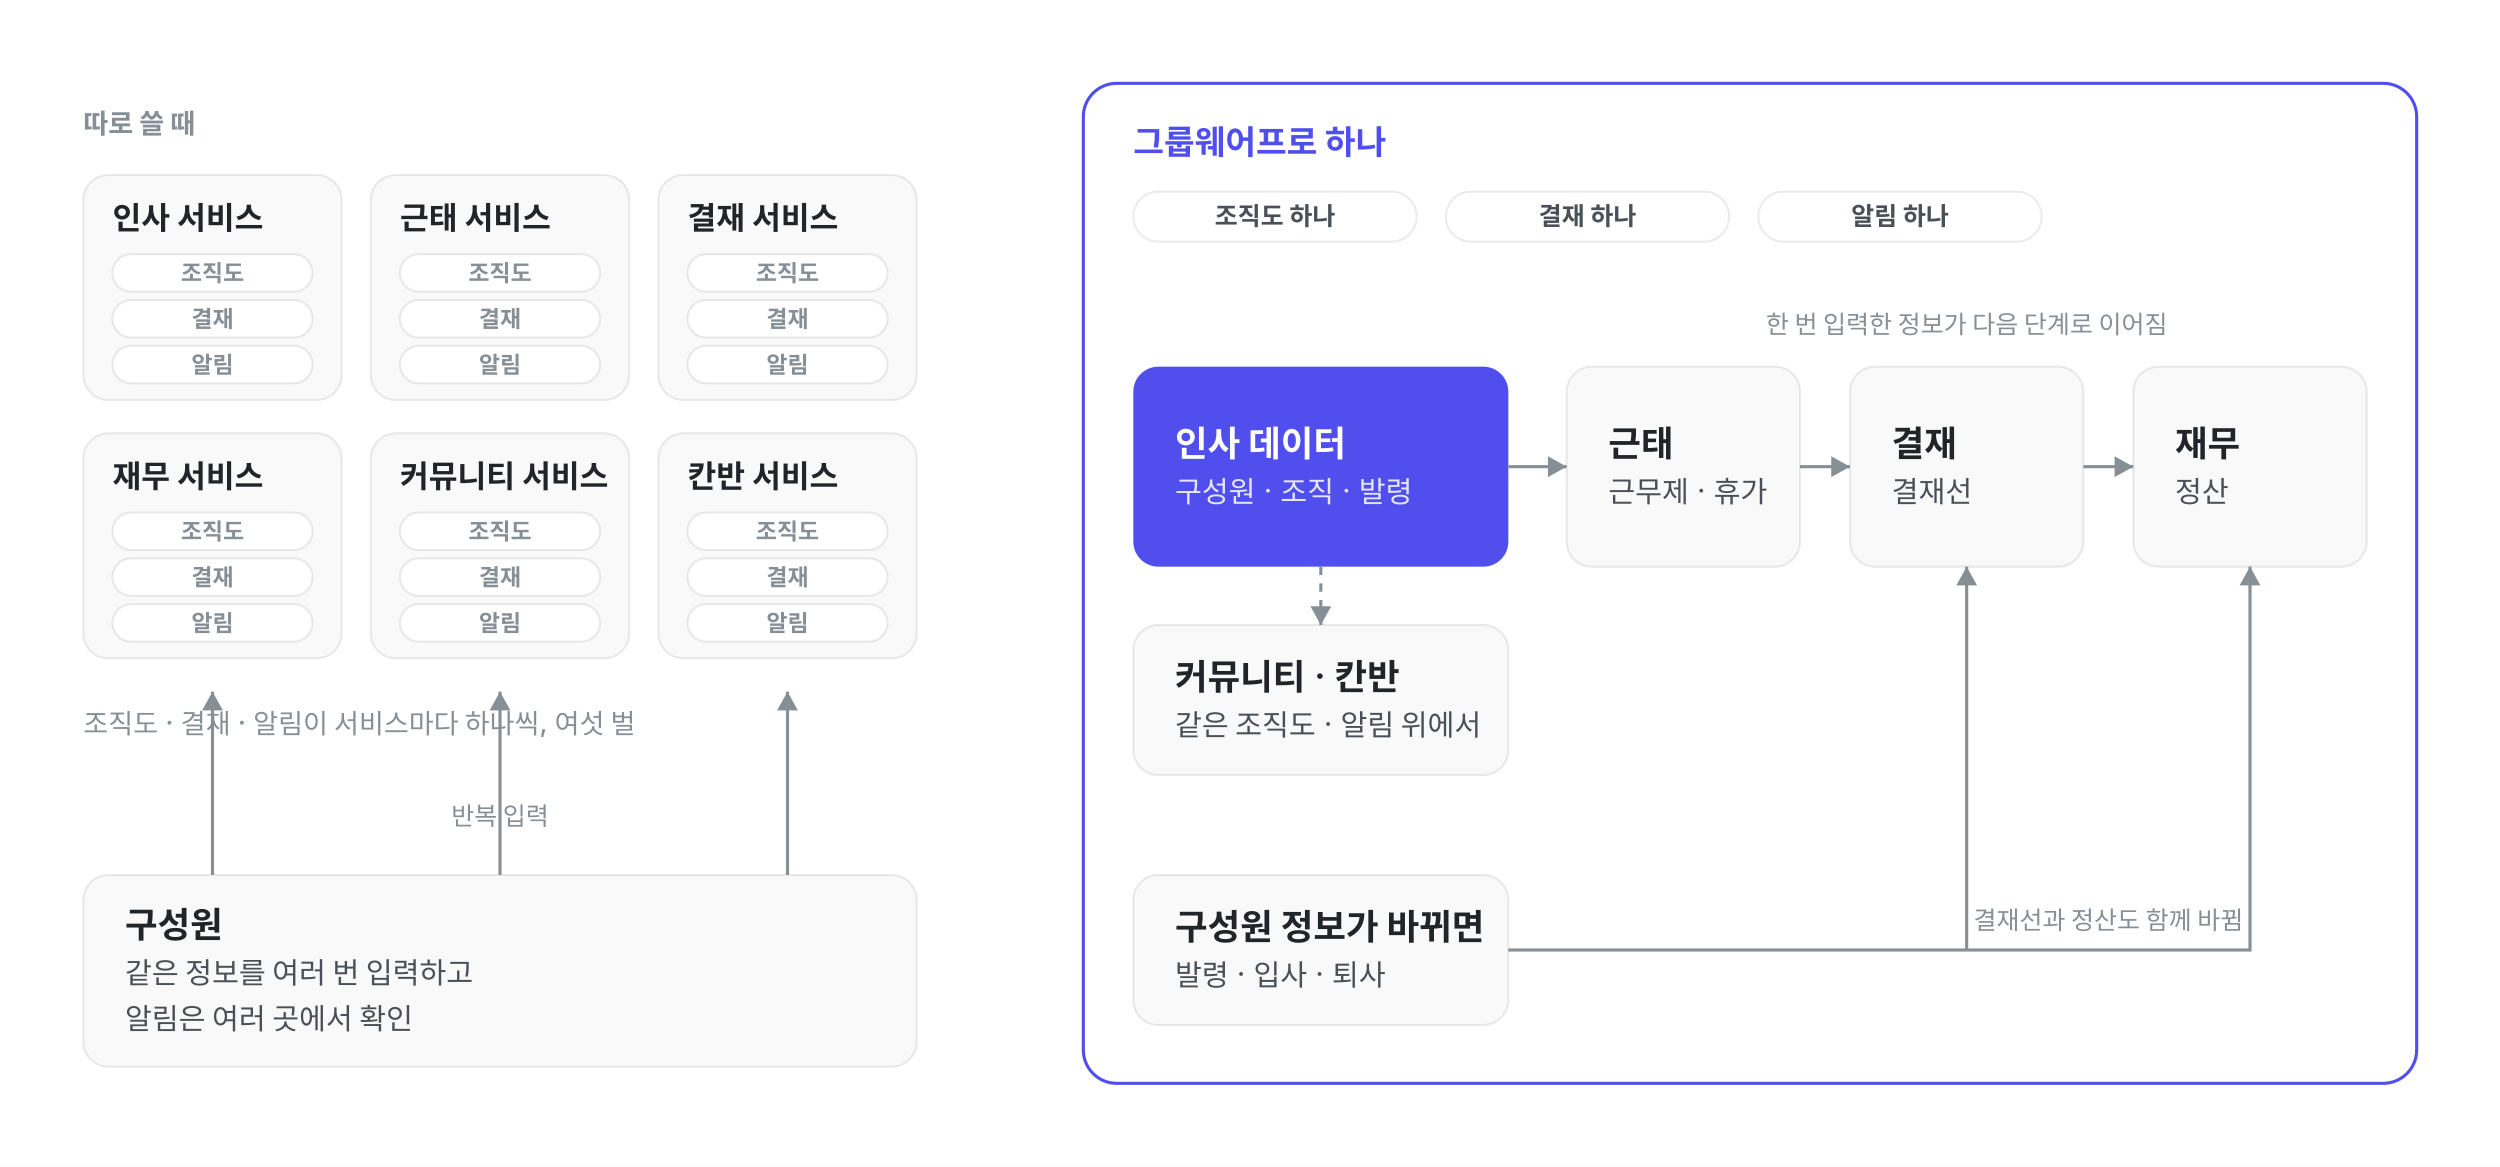
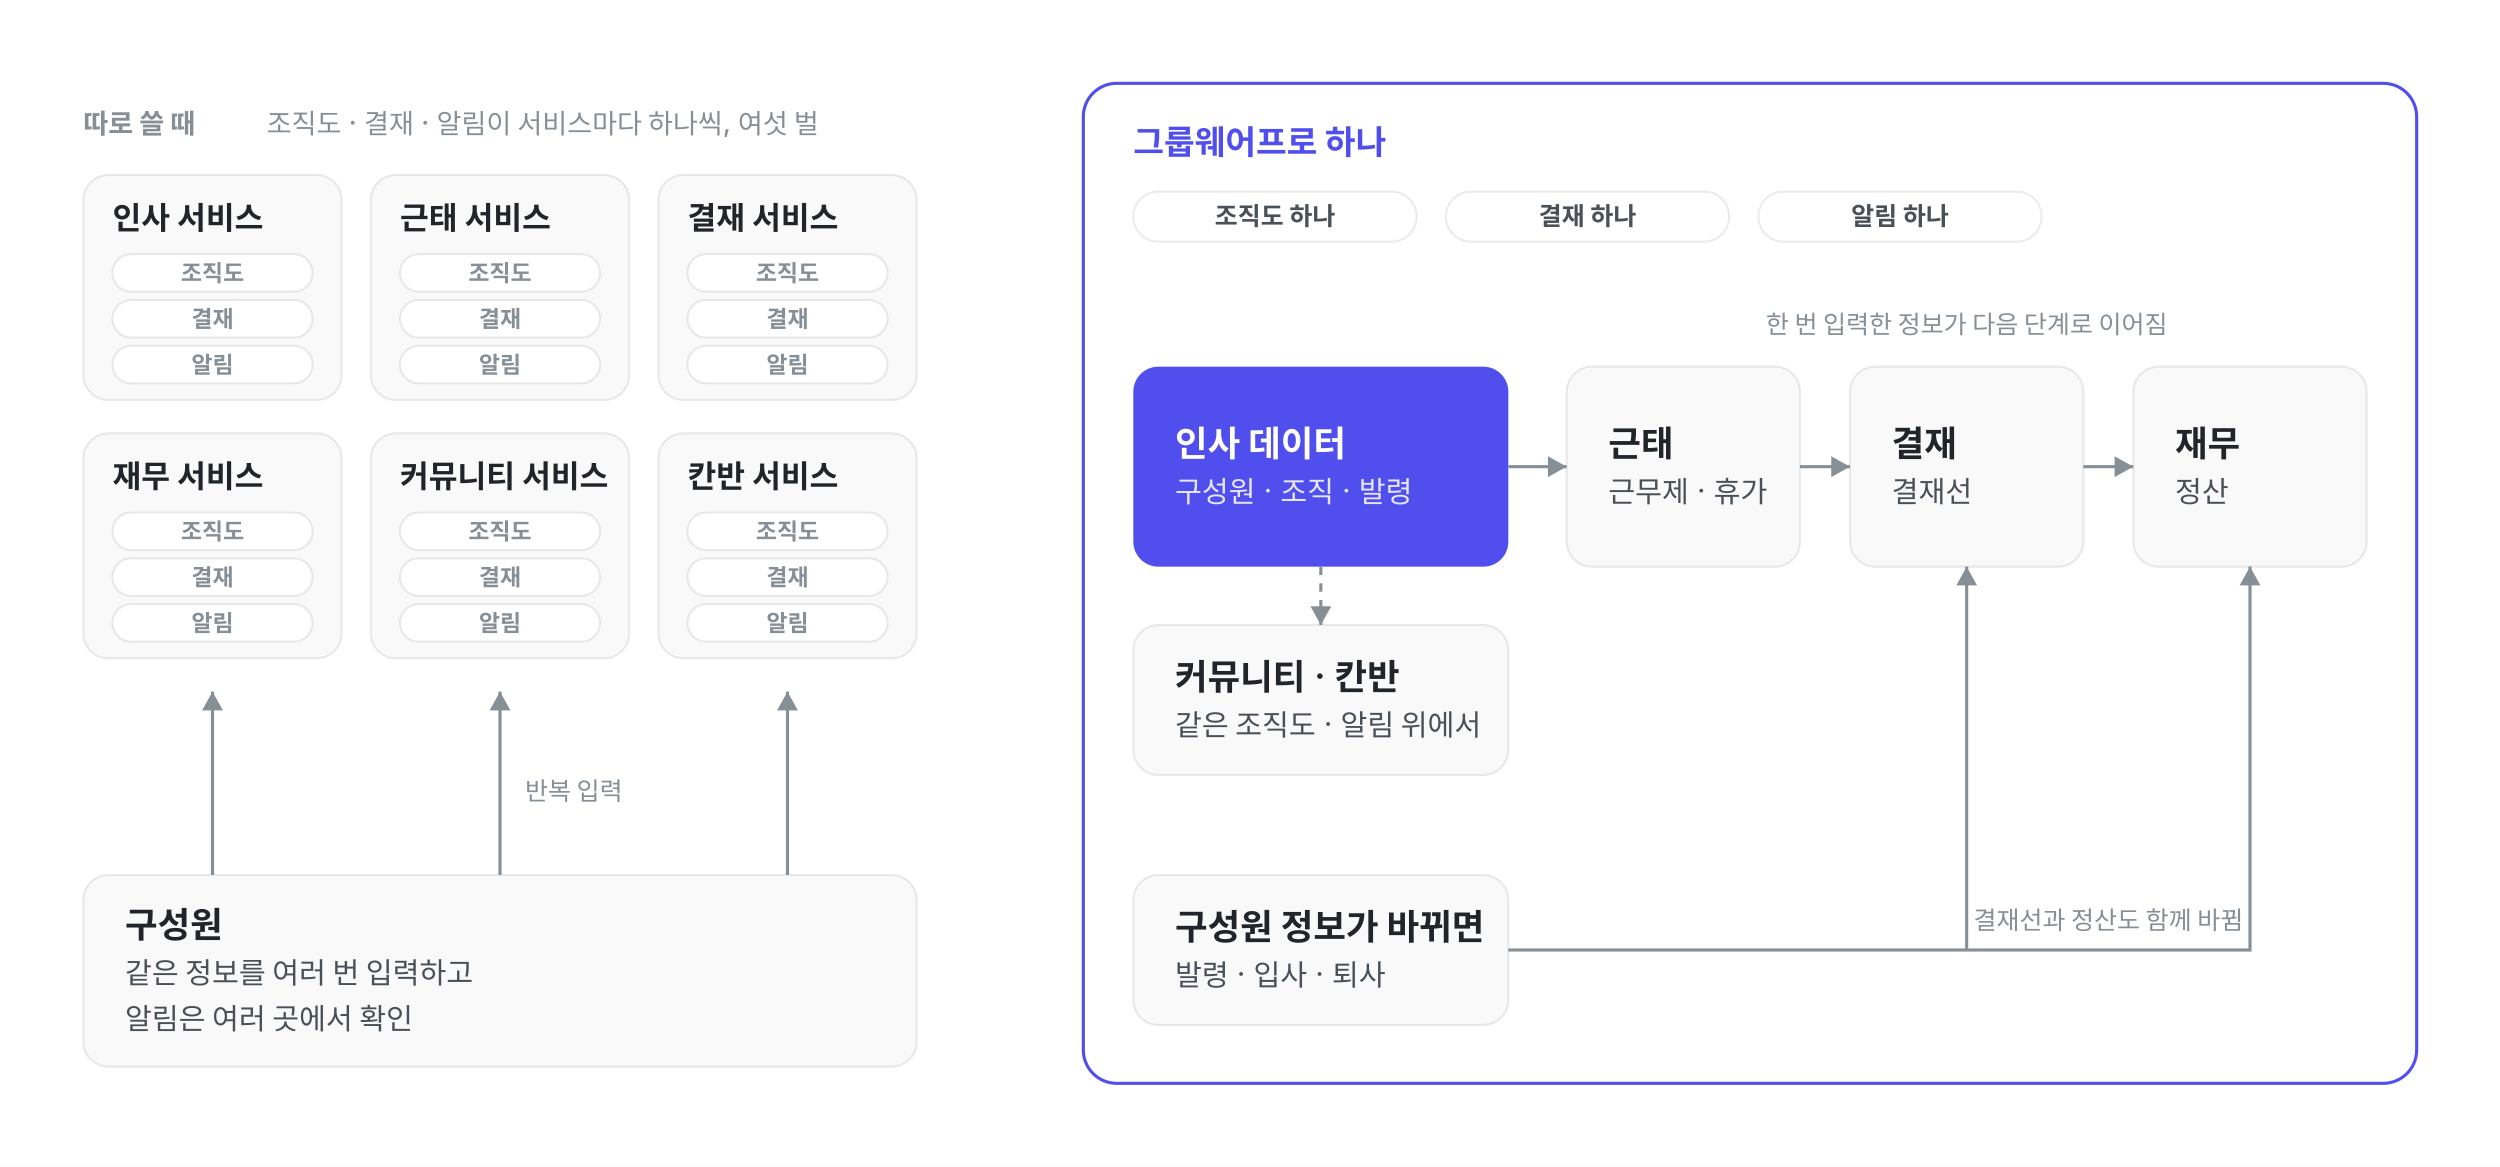
<svg xmlns="http://www.w3.org/2000/svg" viewBox="0 0 1200 560" width="1200" height="560" font-family="Pretendard Variable, Pretendard, -apple-system, BlinkMacSystemFont, sans-serif" aria-hidden="true">
  <rect width="1200" height="560" fill="#ffffff" />
  <text x="40" y="64" font-size="13" font-weight="600" fill="#868e96" text-anchor="start">따로 쓸 때</text>
+   <text x="128" y="64" font-size="13" font-weight="500" fill="#868e96" text-anchor="start">조직도 · 결재 · 알림이 서비스마다 하나씩, 여섯 벌</text>
  <rect x="40" y="84" width="124" height="108" rx="12" fill="#f9f9f9" stroke="#000000" stroke-opacity="0.08" />
  <text x="54" y="110" font-size="15" font-weight="600" fill="#212529">인사 서비스</text>
  <rect x="54" y="122" width="96" height="18" rx="9" fill="#ffffff" stroke="#000000" stroke-opacity="0.08" />
  <text x="102" y="135" font-size="11" font-weight="600" fill="#868e96" text-anchor="middle">조직도</text>
  <rect x="54" y="144" width="96" height="18" rx="9" fill="#ffffff" stroke="#000000" stroke-opacity="0.08" />
  <text x="102" y="157" font-size="11" font-weight="600" fill="#868e96" text-anchor="middle">결재</text>
  <rect x="54" y="166" width="96" height="18" rx="9" fill="#ffffff" stroke="#000000" stroke-opacity="0.08" />
  <text x="102" y="179" font-size="11" font-weight="600" fill="#868e96" text-anchor="middle">알림</text>
  <rect x="178" y="84" width="124" height="108" rx="12" fill="#f9f9f9" stroke="#000000" stroke-opacity="0.08" />
  <text x="192" y="110" font-size="15" font-weight="600" fill="#212529">근태 서비스</text>
  <rect x="192" y="122" width="96" height="18" rx="9" fill="#ffffff" stroke="#000000" stroke-opacity="0.08" />
  <text x="240" y="135" font-size="11" font-weight="600" fill="#868e96" text-anchor="middle">조직도</text>
  <rect x="192" y="144" width="96" height="18" rx="9" fill="#ffffff" stroke="#000000" stroke-opacity="0.08" />
  <text x="240" y="157" font-size="11" font-weight="600" fill="#868e96" text-anchor="middle">결재</text>
  <rect x="192" y="166" width="96" height="18" rx="9" fill="#ffffff" stroke="#000000" stroke-opacity="0.08" />
  <text x="240" y="179" font-size="11" font-weight="600" fill="#868e96" text-anchor="middle">알림</text>
  <rect x="316" y="84" width="124" height="108" rx="12" fill="#f9f9f9" stroke="#000000" stroke-opacity="0.08" />
  <text x="330" y="110" font-size="15" font-weight="600" fill="#212529">결재 서비스</text>
  <rect x="330" y="122" width="96" height="18" rx="9" fill="#ffffff" stroke="#000000" stroke-opacity="0.08" />
  <text x="378" y="135" font-size="11" font-weight="600" fill="#868e96" text-anchor="middle">조직도</text>
  <rect x="330" y="144" width="96" height="18" rx="9" fill="#ffffff" stroke="#000000" stroke-opacity="0.08" />
  <text x="378" y="157" font-size="11" font-weight="600" fill="#868e96" text-anchor="middle">결재</text>
  <rect x="330" y="166" width="96" height="18" rx="9" fill="#ffffff" stroke="#000000" stroke-opacity="0.08" />
  <text x="378" y="179" font-size="11" font-weight="600" fill="#868e96" text-anchor="middle">알림</text>
  <rect x="40" y="208" width="124" height="108" rx="12" fill="#f9f9f9" stroke="#000000" stroke-opacity="0.08" />
  <text x="54" y="234" font-size="15" font-weight="600" fill="#212529">재무 서비스</text>
  <rect x="54" y="246" width="96" height="18" rx="9" fill="#ffffff" stroke="#000000" stroke-opacity="0.08" />
  <text x="102" y="259" font-size="11" font-weight="600" fill="#868e96" text-anchor="middle">조직도</text>
  <rect x="54" y="268" width="96" height="18" rx="9" fill="#ffffff" stroke="#000000" stroke-opacity="0.08" />
  <text x="102" y="281" font-size="11" font-weight="600" fill="#868e96" text-anchor="middle">결재</text>
  <rect x="54" y="290" width="96" height="18" rx="9" fill="#ffffff" stroke="#000000" stroke-opacity="0.08" />
  <text x="102" y="303" font-size="11" font-weight="600" fill="#868e96" text-anchor="middle">알림</text>
  <rect x="178" y="208" width="124" height="108" rx="12" fill="#f9f9f9" stroke="#000000" stroke-opacity="0.08" />
  <text x="192" y="234" font-size="15" font-weight="600" fill="#212529">커뮤니티 서비스</text>
  <rect x="192" y="246" width="96" height="18" rx="9" fill="#ffffff" stroke="#000000" stroke-opacity="0.08" />
  <text x="240" y="259" font-size="11" font-weight="600" fill="#868e96" text-anchor="middle">조직도</text>
  <rect x="192" y="268" width="96" height="18" rx="9" fill="#ffffff" stroke="#000000" stroke-opacity="0.08" />
  <text x="240" y="281" font-size="11" font-weight="600" fill="#868e96" text-anchor="middle">결재</text>
  <rect x="192" y="290" width="96" height="18" rx="9" fill="#ffffff" stroke="#000000" stroke-opacity="0.08" />
  <text x="240" y="303" font-size="11" font-weight="600" fill="#868e96" text-anchor="middle">알림</text>
  <rect x="316" y="208" width="124" height="108" rx="12" fill="#f9f9f9" stroke="#000000" stroke-opacity="0.08" />
  <text x="330" y="234" font-size="15" font-weight="600" fill="#212529">칸반 서비스</text>
  <rect x="330" y="246" width="96" height="18" rx="9" fill="#ffffff" stroke="#000000" stroke-opacity="0.08" />
  <text x="378" y="259" font-size="11" font-weight="600" fill="#868e96" text-anchor="middle">조직도</text>
  <rect x="330" y="268" width="96" height="18" rx="9" fill="#ffffff" stroke="#000000" stroke-opacity="0.08" />
  <text x="378" y="281" font-size="11" font-weight="600" fill="#868e96" text-anchor="middle">결재</text>
  <rect x="330" y="290" width="96" height="18" rx="9" fill="#ffffff" stroke="#000000" stroke-opacity="0.08" />
  <text x="378" y="303" font-size="11" font-weight="600" fill="#868e96" text-anchor="middle">알림</text>
-   <text x="40" y="352" font-size="13" font-weight="500" fill="#868e96" text-anchor="start">조직도 · 결재 · 알림이 서비스마다 하나씩, 여섯 벌</text>
  <rect x="40" y="420" width="400" height="92" rx="12" fill="#f9f9f9" stroke="#000000" stroke-opacity="0.08" stroke-width="1" />
  <text x="60" y="450" font-size="17" font-weight="600" fill="#212529">구성원</text>
  <text x="60" y="472" font-size="14" fill="#495057" fill-opacity="1">같은 정보를 여러 번 입력하고</text>
  <text x="60" y="494" font-size="14" fill="#495057" fill-opacity="1">알림은 여러 곳에서 확인</text>
  <path d="M102 420 V332" fill="none" stroke="#868e96" stroke-width="1.5" />
  <polygon points="97,341 102,332 107,341" fill="#868e96" />
  <path d="M240 420 V332" fill="none" stroke="#868e96" stroke-width="1.5" />
  <polygon points="235,341 240,332 245,341" fill="#868e96" />
  <path d="M378 420 V332" fill="none" stroke="#868e96" stroke-width="1.5" />
  <polygon points="373,341 378,332 383,341" fill="#868e96" />
-   <text x="240" y="396" font-size="12" font-weight="500" fill="#868e96" text-anchor="middle">반복 입력</text>
+   <text x="252" y="384" font-size="12" font-weight="500" fill="#868e96" text-anchor="start">반복 입력</text>
  <rect x="520" y="40" width="640" height="480" rx="16" fill="#ffffff" stroke="#504fed" stroke-width="1.5" />
  <text x="544" y="74" font-size="16" font-weight="700" fill="#504fed" text-anchor="start">그룹웨어프로 하나</text>
  <rect x="544" y="92" width="136" height="24" rx="12" fill="#ffffff" stroke="#000000" stroke-opacity="0.08" />
  <text x="612.0" y="108" font-size="12" font-weight="600" fill="#495057" text-anchor="middle">조직도 하나</text>
  <rect x="694" y="92" width="136" height="24" rx="12" fill="#ffffff" stroke="#000000" stroke-opacity="0.08" />
  <text x="762.0" y="108" font-size="12" font-weight="600" fill="#495057" text-anchor="middle">결재 하나</text>
  <rect x="844" y="92" width="136" height="24" rx="12" fill="#ffffff" stroke="#000000" stroke-opacity="0.08" />
  <text x="912.0" y="108" font-size="12" font-weight="600" fill="#495057" text-anchor="middle">알림 하나</text>
  <rect x="544" y="176" width="180" height="96" rx="12" fill="#504fed" stroke="#504fed" stroke-opacity="0" stroke-width="1" />
  <text x="564" y="219" font-size="17" font-weight="600" fill="#ffffff">인사 데이터</text>
  <text x="564" y="241" font-size="14" fill="#ffffff" fill-opacity="0.85">구성원 · 조직 · 발령</text>
  <rect x="752" y="176" width="112" height="96" rx="12" fill="#f9f9f9" stroke="#000000" stroke-opacity="0.08" stroke-width="1" />
  <text x="772" y="219" font-size="17" font-weight="600" fill="#212529">근태</text>
  <text x="772" y="241" font-size="14" fill="#495057" fill-opacity="1">근무제 · 휴가</text>
  <rect x="888" y="176" width="112" height="96" rx="12" fill="#f9f9f9" stroke="#000000" stroke-opacity="0.08" stroke-width="1" />
  <text x="908" y="219" font-size="17" font-weight="600" fill="#212529">결재</text>
  <text x="908" y="241" font-size="14" fill="#495057" fill-opacity="1">결재선</text>
  <rect x="1024" y="176" width="112" height="96" rx="12" fill="#f9f9f9" stroke="#000000" stroke-opacity="0.08" stroke-width="1" />
  <text x="1044" y="219" font-size="17" font-weight="600" fill="#212529">재무</text>
  <text x="1044" y="241" font-size="14" fill="#495057" fill-opacity="1">정산</text>
  <path d="M724 224 H752" fill="none" stroke="#868e96" stroke-width="1.5" />
  <polygon points="743,219 752,224 743,229" fill="#868e96" />
  <path d="M864 224 H888" fill="none" stroke="#868e96" stroke-width="1.5" />
  <polygon points="879,219 888,224 879,229" fill="#868e96" />
  <path d="M1000 224 H1024" fill="none" stroke="#868e96" stroke-width="1.5" />
  <polygon points="1015,219 1024,224 1015,229" fill="#868e96" />
  <text x="944" y="160" font-size="12" font-weight="500" fill="#868e96" text-anchor="middle">한 번 입력한 정보가 다음 단계로 이어짐</text>
  <rect x="544" y="300" width="180" height="72" rx="12" fill="#f9f9f9" stroke="#000000" stroke-opacity="0.08" stroke-width="1" />
  <text x="564" y="331" font-size="17" font-weight="600" fill="#212529">커뮤니티 · 칸반</text>
  <text x="564" y="353" font-size="14" fill="#495057" fill-opacity="1">같은 조직도 · 알림 위에서</text>
  <path d="M634 272 V300" fill="none" stroke="#868e96" stroke-width="1.5" stroke-dasharray="4 4" />
  <polygon points="629,291 634,300 639,291" fill="#868e96" />
  <rect x="544" y="420" width="180" height="72" rx="12" fill="#f9f9f9" stroke="#000000" stroke-opacity="0.08" stroke-width="1" />
  <text x="564" y="451" font-size="17" font-weight="600" fill="#212529">구성원 정보가 바뀌면</text>
  <text x="564" y="473" font-size="14" fill="#495057" fill-opacity="1">발령 · 입사 · 퇴사</text>
  <path d="M724 456 H1080 V272" fill="none" stroke="#868e96" stroke-width="1.5" />
  <polygon points="1075,281 1080,272 1085,281" fill="#868e96" />
  <path d="M944 456 V272" fill="none" stroke="#868e96" stroke-width="1.5" />
  <polygon points="939,281 944,272 949,281" fill="#868e96" />
  <text x="1012" y="446" font-size="12" font-weight="500" fill="#868e96" text-anchor="middle">결재선과 정산도 함께 바뀜</text>
</svg>
